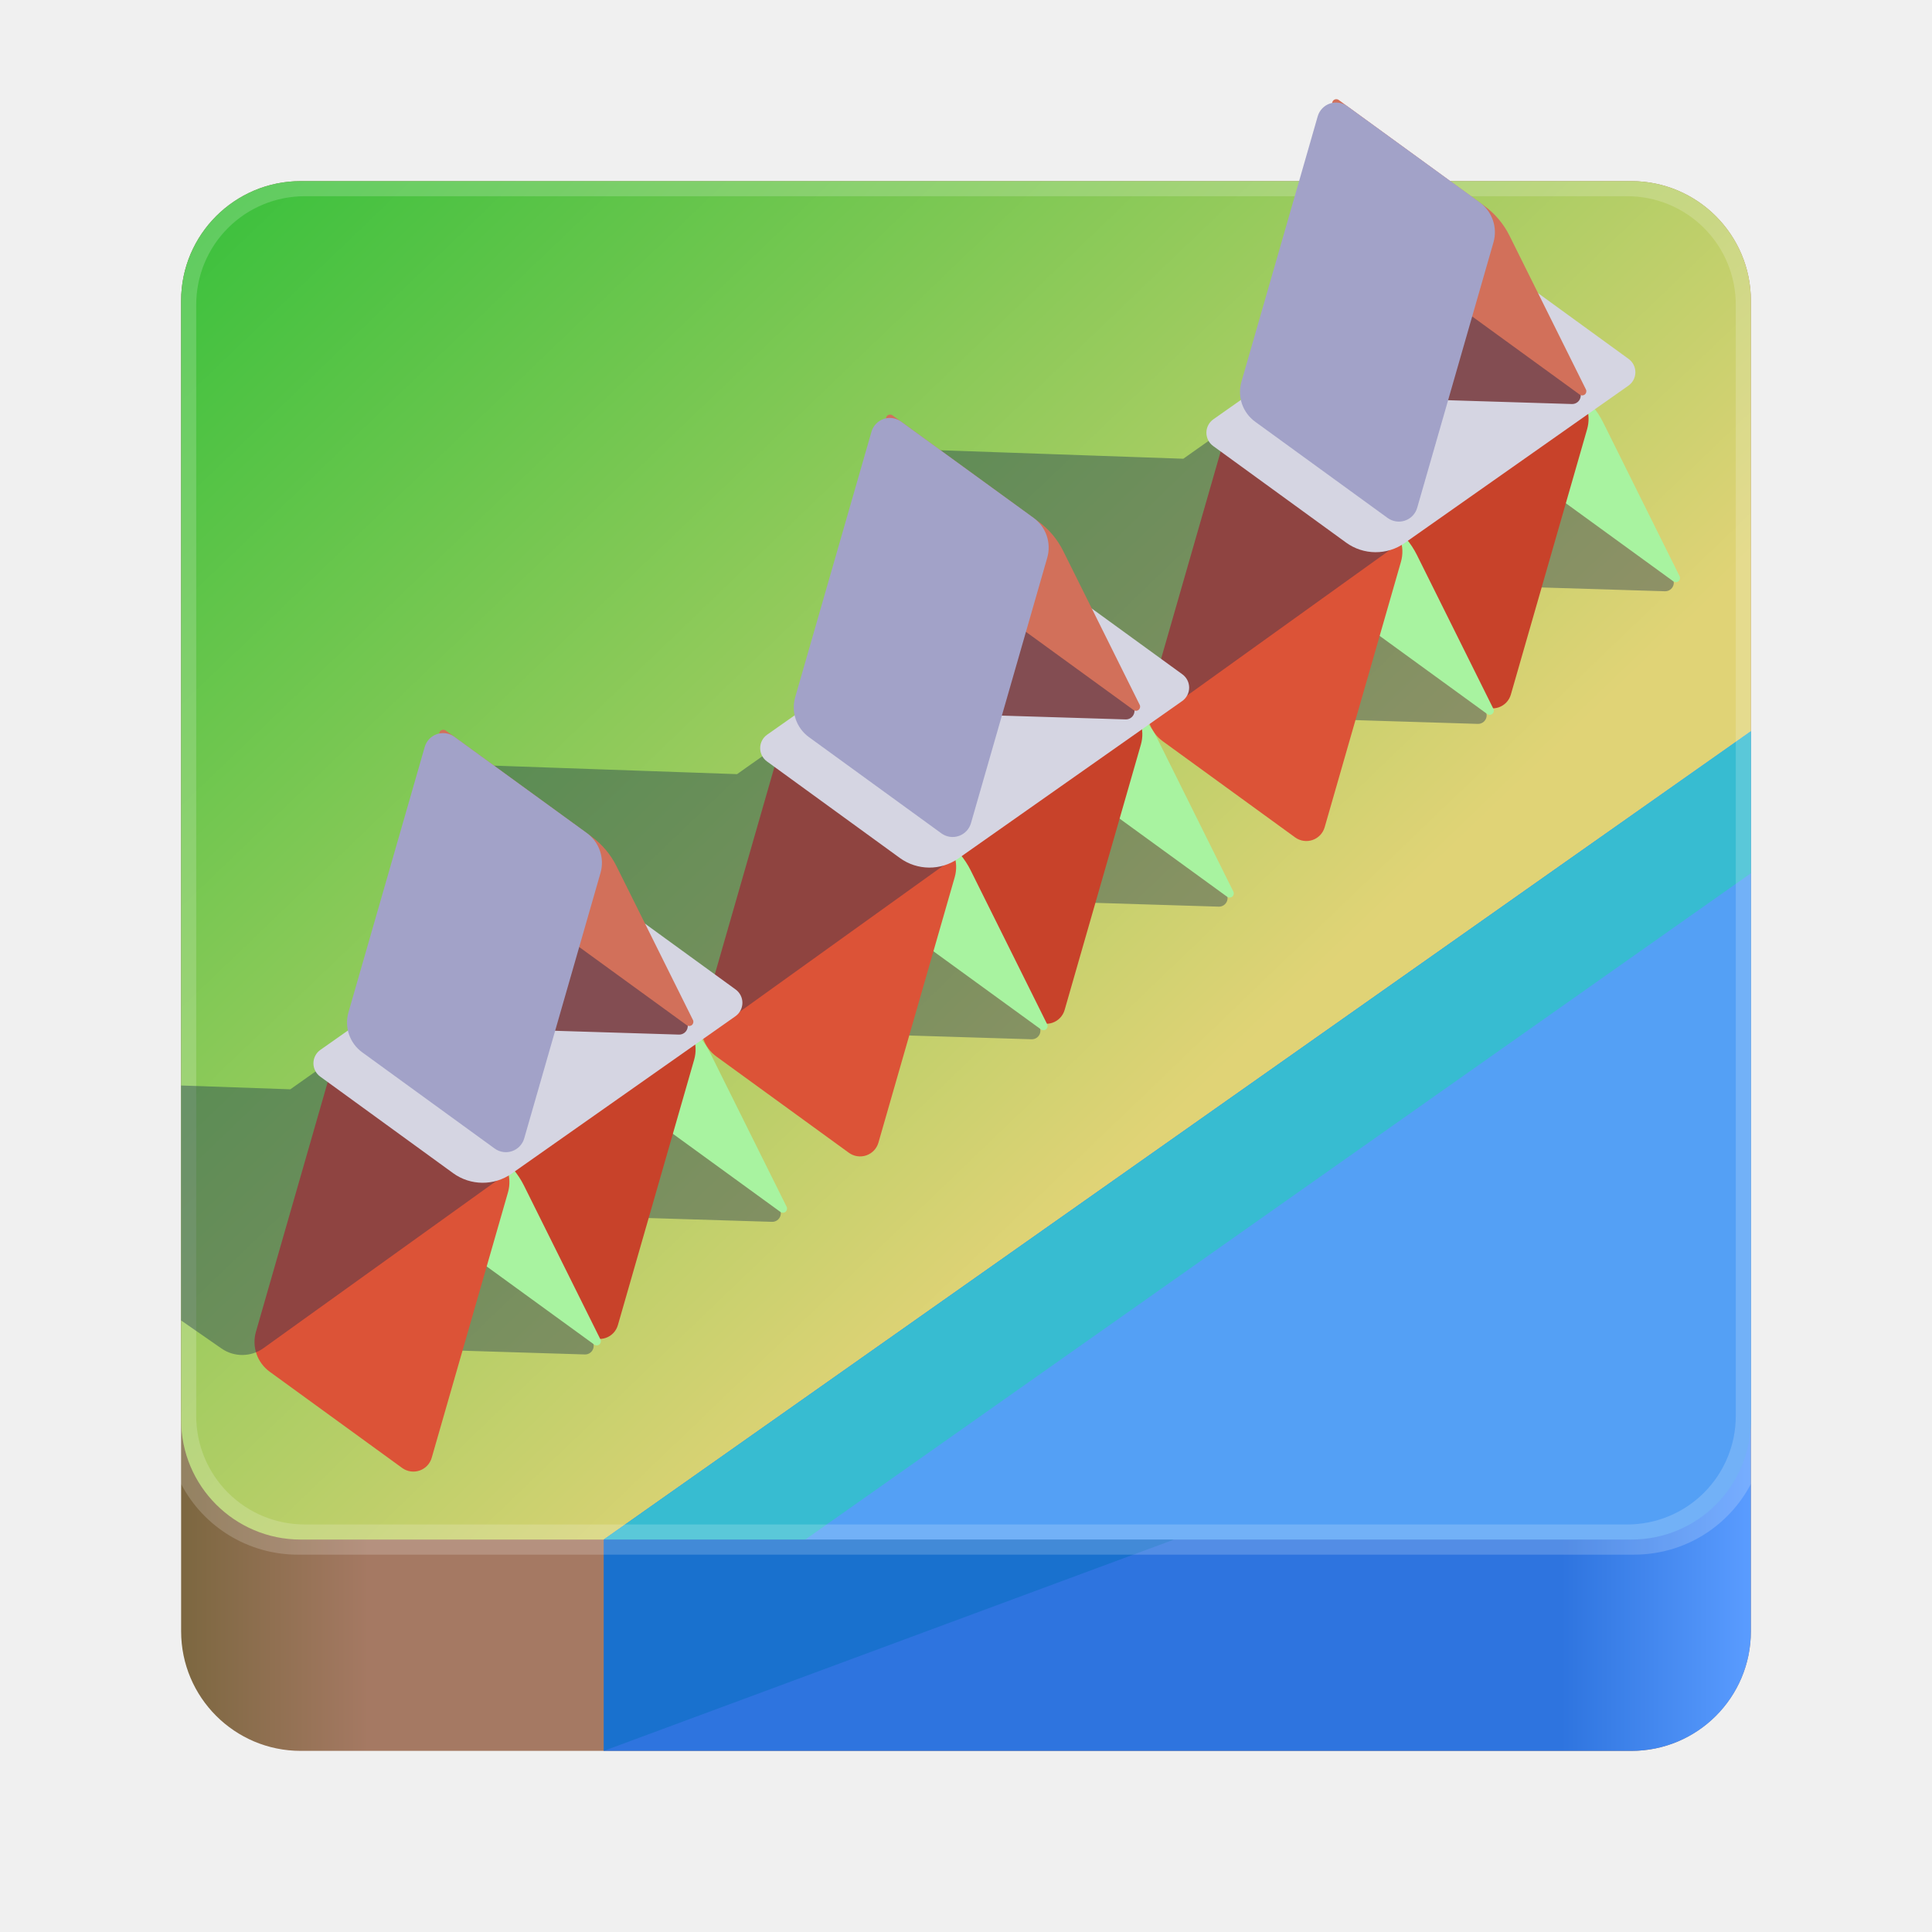
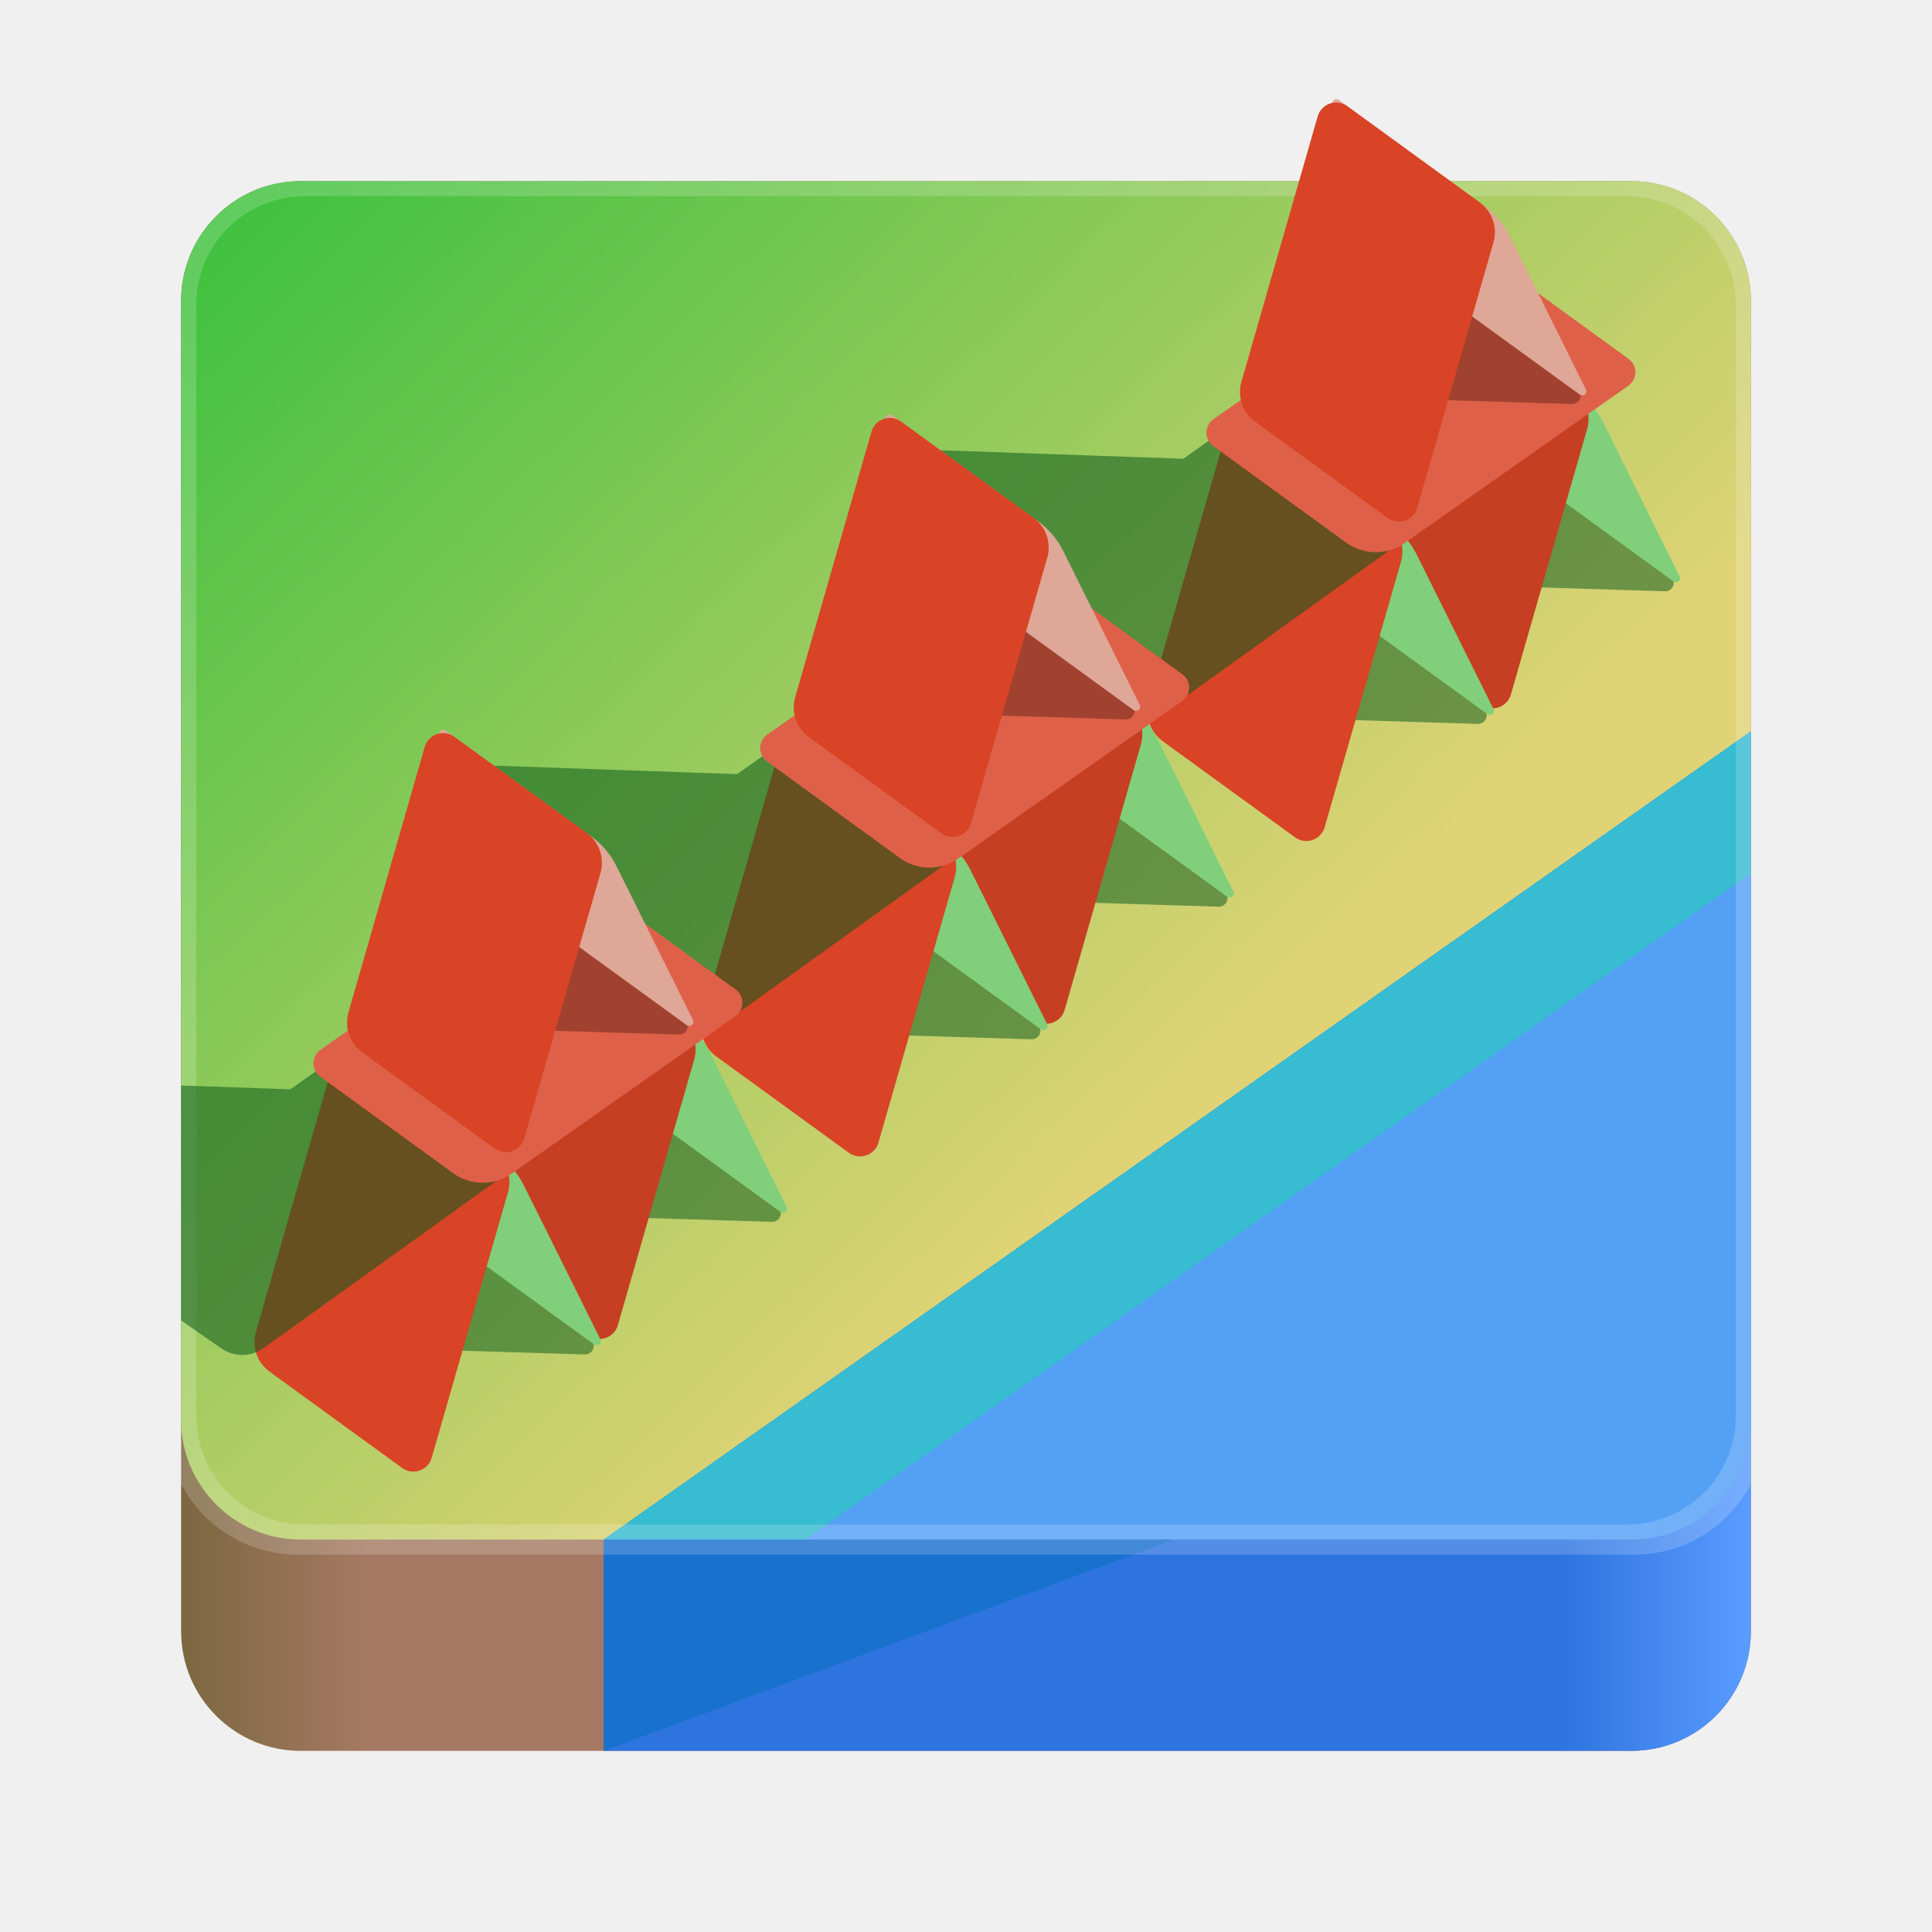
<svg xmlns="http://www.w3.org/2000/svg" xmlns:xlink="http://www.w3.org/1999/xlink" xml:space="preserve" viewBox="0 0 256 256">
  <defs>
    <linearGradient id="c">
      <stop style="stop-color:#7c6740;stop-opacity:1" offset="0" />
      <stop style="stop-color:#a57963;stop-opacity:1" offset="1" />
    </linearGradient>
-     <linearGradient id="b">
+     <linearGradient id="a">
      <stop style="stop-color:#2e74df;stop-opacity:1" offset="0" />
      <stop style="stop-color:#5a9cff;stop-opacity:1" offset="1" />
    </linearGradient>
-     <linearGradient id="a">
+     <linearGradient id="b">
      <stop style="stop-color:#3ec13e;stop-opacity:1" offset="0" />
      <stop style="stop-color:#e0d376;stop-opacity:1" offset="1" />
    </linearGradient>
-     <linearGradient xlink:href="#a" id="e" x1="1959.631" y1="28.631" x2="2080.109" y2="154.182" gradientUnits="userSpaceOnUse" />
-     <linearGradient xlink:href="#b" id="f" x1="2137.912" y1="219.565" x2="2163" y2="219.565" gradientUnits="userSpaceOnUse" />
-     <linearGradient xlink:href="#c" id="d" x1="1955" y1="216.152" x2="1979.886" y2="216.152" gradientUnits="userSpaceOnUse" />
+     <linearGradient xlink:href="#a" id="f" gradientUnits="userSpaceOnUse" x1="2137.912" y1="219.565" x2="2163" y2="219.565" gradientTransform="translate(532)" />
+     <linearGradient xlink:href="#b" id="e" gradientUnits="userSpaceOnUse" x1="1959.631" y1="28.631" x2="2080.109" y2="154.182" gradientTransform="translate(532)" />
+     <linearGradient xlink:href="#c" id="d" gradientUnits="userSpaceOnUse" x1="1955" y1="216.152" x2="1979.886" y2="216.152" gradientTransform="translate(532)" />
  </defs>
-   <g style="display:inline;fill:none;stroke:#dee4da;stroke-width:.5;stroke-dasharray:none;stroke-opacity:1" transform="translate(-1931)">
-     <rect ry="15.848" rx="15.848" y="24" x="1955" height="208" width="208" style="display:inline;opacity:1;fill:url(#d);fill-opacity:1;stroke:none;stroke-width:.99;stroke-linecap:butt;stroke-linejoin:miter;stroke-miterlimit:4;stroke-dasharray:none;stroke-dashoffset:0;stroke-opacity:1;marker:none;marker-start:none;marker-mid:none;marker-end:none;paint-order:normal;enable-background:new" />
-     <rect ry="15.848" rx="15.848" y="24" x="1955" height="180" width="208" style="display:inline;opacity:1;fill:url(#e);fill-opacity:1;stroke:none;stroke-width:.99;stroke-linecap:butt;stroke-linejoin:miter;stroke-miterlimit:4;stroke-dasharray:none;stroke-dashoffset:0;stroke-opacity:1;marker:none;marker-start:none;marker-mid:none;marker-end:none;paint-order:normal;enable-background:new" />
-     <path style="display:inline;opacity:1;fill:url(#f);fill-opacity:1;stroke:none;stroke-width:.99;stroke-linecap:butt;stroke-linejoin:miter;stroke-miterlimit:4;stroke-dasharray:none;stroke-dashoffset:0;stroke-opacity:1;marker:none;marker-start:none;marker-mid:none;marker-end:none;paint-order:normal;enable-background:new" d="M2163 96.895 2011 204v28h136.152c8.78 0 15.848-7.068 15.848-15.848z" />
-     <path style="display:inline;opacity:1;fill:#54a0f5;fill-opacity:1;stroke:none;stroke-width:.99;stroke-linecap:butt;stroke-linejoin:miter;stroke-miterlimit:4;stroke-dasharray:none;stroke-dashoffset:0;stroke-opacity:1;marker:none;marker-start:none;marker-mid:none;marker-end:none;paint-order:normal;enable-background:new" d="M2163 96.895 2011 204h136.152c8.78 0 15.848-7.068 15.848-15.848z" />
-     <path style="opacity:1;fill:#00f090;fill-opacity:.345;stroke:none;paint-order:markers stroke fill" d="M2011 204h26.706L2163 115.711V96.895Z" stroke="none" />
-     <path style="opacity:1;fill:#006eb8;fill-opacity:.456;stroke:none;paint-order:markers stroke fill" d="M2011 204v28l75.556-28z" stroke="none" />
-     <path style="opacity:1;fill:#fff;fill-opacity:.176;stroke:none;paint-order:markers stroke fill" d="M1970.848 24A15.813 15.813 0 0 0 1955 39.848v156.79a17.447 17.447 0 0 0 15.494 9.362h177.012c6.75 0 12.574-3.79 15.494-9.361V39.848c0-8.78-7.068-15.848-15.848-15.848Zm.558 2h175.188A14.374 14.374 0 0 1 2161 40.406v147.188A14.374 14.374 0 0 1 2146.594 202h-175.188A14.374 14.374 0 0 1 1957 187.594V40.406A14.374 14.374 0 0 1 1971.406 26Z" stroke="none" />
-     <g stroke="none">
-       <path style="opacity:1;fill:#162d50;fill-opacity:.389;stroke:none;paint-order:markers stroke fill" d="m2044.213 134.667 22.798.702a1.136 1.136 108.736 0 0 .697-2.057l-15.993-11.496z" transform="translate(59.81 -39.45)" />
-       <path style="opacity:1;fill:#162d50;fill-opacity:.389;stroke:none;paint-order:markers stroke fill" d="m2044.213 134.667 22.798.702a1.136 1.136 108.736 0 0 .697-2.057l-15.993-11.496z" transform="translate(84.606 -57.024)" />
-       <path style="opacity:1;fill:#a8f3a0;fill-opacity:1;stroke:none;paint-order:markers stroke fill" d="m2049.224 53.155 19.31 14.047a10.778 10.778 49.8 0 1 3.31 3.918l10.135 20.387a.55.55 139.784 0 1-.817.69l-19.283-14.01a10.767 10.767 49.78 0 1-3.312-3.917l-10.158-20.426a.55.55 139.796 0 1 .815-.689z" transform="translate(71.574 -15.16)" />
-       <path style="opacity:1;fill:#c8422a;fill-opacity:1;stroke:none;paint-order:markers stroke fill" d="m2036.332 90.497 10.108-35.174a2.529 2.529 161.017 0 1 3.916-1.347l17.554 12.754a4.875 4.875 71.017 0 1 1.82 5.29l-10.108 35.174a2.529 2.529 161.017 0 1-3.916 1.348l-17.554-12.754a4.875 4.875 71.017 0 1-1.82-5.291z" transform="translate(71.574 -15.16)" />
-       <path style="opacity:1;fill:#a8f3a0;fill-opacity:1;stroke:none;paint-order:markers stroke fill" d="m2049.224 53.155 19.31 14.047a10.778 10.778 49.8 0 1 3.31 3.918l10.135 20.387a.55.55 139.784 0 1-.817.69l-19.283-14.01a10.767 10.767 49.78 0 1-3.312-3.917l-10.158-20.426a.55.55 139.796 0 1 .815-.689z" transform="translate(46.904 2.417)" />
-       <path style="opacity:1;fill:#dc5337;fill-opacity:1;stroke:none;paint-order:markers stroke fill" d="m2036.332 90.497 10.108-35.174a2.529 2.529 161.017 0 1 3.916-1.347l17.554 12.754a4.875 4.875 71.017 0 1 1.82 5.29l-10.108 35.174a2.529 2.529 161.017 0 1-3.916 1.348l-17.554-12.754a4.875 4.875 71.017 0 1-1.82-5.291z" transform="translate(46.904 2.417)" />
-       <path style="opacity:1;fill:#162d50;fill-opacity:.389;stroke:none;paint-order:markers stroke fill" d="m2056.263 112.504-31.162 22.374a4.816 4.816 179.545 0 1-5.556.044l-16.938-11.76a2.53 2.53 88.816 0 1-.085-4.094l1.928-1.46-16.097-15.818a1.509 1.509 113.25 0 1 1.11-2.584l39.204 1.371 3.843-2.718z" transform="translate(59.128 -39.791)" />
-       <path style="opacity:1;fill:#d5d5e2;fill-opacity:1;stroke:none;paint-order:markers stroke fill" d="m2032.59 99.009 17.609 12.794a6.673 6.673.441 0 0 7.76.06l29.65-20.852a2.178 2.178 90.441 0 0 .026-3.544l-17.61-12.794a6.673 6.673.441 0 0-7.76-.06l-29.649 20.852a2.178 2.178 90.441 0 0-.027 3.544z" transform="translate(59.163 -39.908)" />
-       <path style="opacity:1;fill:#500;fill-opacity:.637;stroke:none;paint-order:markers stroke fill" d="m2044.213 134.667 22.798.702a1.136 1.136 108.736 0 0 .697-2.057l-15.993-11.496z" transform="translate(72.275 -81.833)" />
-       <path style="opacity:1;fill:#d2705a;fill-opacity:1;stroke:none;paint-order:markers stroke fill" d="m2049.224 53.155 19.31 14.047a10.778 10.778 49.8 0 1 3.31 3.918l10.135 20.387a.55.55 139.784 0 1-.817.69l-19.283-14.01a10.767 10.767 49.78 0 1-3.312-3.917l-10.158-20.426a.55.55 139.796 0 1 .815-.689z" transform="translate(59.163 -39.908)" />
-       <path style="opacity:1;fill:#a2a2c8;fill-opacity:1;stroke:none;paint-order:markers stroke fill" d="m2036.332 90.497 10.108-35.174a2.529 2.529 161.017 0 1 3.916-1.347l17.554 12.754a4.875 4.875 71.017 0 1 1.82 5.29l-10.108 35.174a2.529 2.529 161.017 0 1-3.916 1.348l-17.554-12.754a4.875 4.875 71.017 0 1-1.82-5.291z" transform="translate(59.163 -39.908)" />
-     </g>
-     <g stroke="none">
-       <path style="opacity:1;fill:#162d50;fill-opacity:.385;stroke:none;paint-order:markers stroke fill" d="m2044.213 134.667 22.798.702a1.136 1.136 108.736 0 0 .697-2.057l-15.993-11.496z" transform="translate(.681 2.34)" />
-       <path style="opacity:1;fill:#162d50;fill-opacity:.385;stroke:none;paint-order:markers stroke fill" d="m2044.213 134.667 22.798.702a1.136 1.136 108.736 0 0 .697-2.057l-15.993-11.496z" transform="translate(25.477 -15.233)" />
-       <path style="opacity:1;fill:#a8f3a0;fill-opacity:1;stroke:none;paint-order:markers stroke fill" d="m2049.224 53.155 19.31 14.047a10.778 10.778 49.8 0 1 3.31 3.918l10.135 20.387a.55.55 139.784 0 1-.817.69l-19.283-14.01a10.767 10.767 49.78 0 1-3.312-3.917l-10.158-20.426a.55.55 139.796 0 1 .815-.689z" transform="translate(12.446 26.631)" />
-       <path style="opacity:1;fill:#c8422a;fill-opacity:1;stroke:none;paint-order:markers stroke fill" d="m2036.332 90.497 10.108-35.174a2.529 2.529 161.017 0 1 3.916-1.347l17.554 12.754a4.875 4.875 71.017 0 1 1.82 5.29l-10.108 35.174a2.529 2.529 161.017 0 1-3.916 1.348l-17.554-12.754a4.875 4.875 71.017 0 1-1.82-5.291z" transform="translate(12.446 26.631)" />
-       <path style="opacity:1;fill:#a8f3a0;fill-opacity:1;stroke:none;paint-order:markers stroke fill" d="m2049.224 53.155 19.31 14.047a10.778 10.778 49.8 0 1 3.31 3.918l10.135 20.387a.55.55 139.784 0 1-.817.69l-19.283-14.01a10.767 10.767 49.78 0 1-3.312-3.917l-10.158-20.426a.55.55 139.796 0 1 .815-.689z" transform="translate(-12.224 44.208)" />
-       <path style="opacity:1;fill:#dc5337;fill-opacity:1;stroke:none;paint-order:markers stroke fill" d="m2036.332 90.497 10.108-35.174a2.529 2.529 161.017 0 1 3.916-1.347l17.554 12.754a4.875 4.875 71.017 0 1 1.82 5.29l-10.108 35.174a2.529 2.529 161.017 0 1-3.916 1.348l-17.554-12.754a4.875 4.875 71.017 0 1-1.82-5.291z" transform="translate(-12.224 44.208)" />
-       <path style="opacity:1;fill:#162d50;fill-opacity:.385;stroke:none;paint-order:markers stroke fill" d="m2056.263 112.504-31.162 22.374a4.816 4.816 179.545 0 1-5.556.044l-16.938-11.76a2.53 2.53 88.816 0 1-.085-4.094l1.928-1.46-16.097-15.818a1.509 1.509 113.25 0 1 1.11-2.584l39.204 1.371 3.843-2.718z" transform="translate(0 2)" />
-       <path style="opacity:1;fill:#d5d5e2;fill-opacity:1;stroke:none;paint-order:markers stroke fill" d="m2032.59 99.009 17.609 12.794a6.673 6.673.441 0 0 7.76.06l29.65-20.852a2.178 2.178 90.441 0 0 .026-3.544l-17.61-12.794a6.673 6.673.441 0 0-7.76-.06l-29.649 20.852a2.178 2.178 90.441 0 0-.027 3.544z" transform="translate(.035 1.883)" />
-       <path style="opacity:1;fill:#500;fill-opacity:.637;stroke:none;paint-order:markers stroke fill" d="m2044.213 134.667 22.798.702a1.136 1.136 108.736 0 0 .697-2.057l-15.993-11.496z" transform="translate(13.147 -40.042)" />
-       <path style="opacity:1;fill:#d2705a;fill-opacity:1;stroke:none;paint-order:markers stroke fill" d="m2049.224 53.155 19.31 14.047a10.778 10.778 49.8 0 1 3.31 3.918l10.135 20.387a.55.55 139.784 0 1-.817.69l-19.283-14.01a10.767 10.767 49.78 0 1-3.312-3.917l-10.158-20.426a.55.55 139.796 0 1 .815-.689z" transform="translate(.035 1.883)" />
-       <path style="opacity:1;fill:#a2a2c8;fill-opacity:1;stroke:none;paint-order:markers stroke fill" d="m2036.332 90.497 10.108-35.174a2.529 2.529 161.017 0 1 3.916-1.347l17.554 12.754a4.875 4.875 71.017 0 1 1.82 5.29l-10.108 35.174a2.529 2.529 161.017 0 1-3.916 1.348l-17.554-12.754a4.875 4.875 71.017 0 1-1.82-5.291z" transform="translate(.035 1.883)" />
-     </g>
-     <g stroke="none">
-       <path style="fill:#162d50;fill-opacity:.388;stroke:none;paint-order:markers stroke fill" d="m2044.213 134.667 22.798.702a1.136 1.136 108.736 0 0 .697-2.057l-15.993-11.496z" transform="translate(-58.513 44.103)" />
-       <path style="fill:#162d50;fill-opacity:.388;stroke:none;paint-order:markers stroke fill" d="m2044.213 134.667 22.798.702a1.136 1.136 108.736 0 0 .697-2.057l-15.993-11.496z" transform="translate(-33.717 26.53)" />
-       <path style="fill:#a8f3a0;fill-opacity:1;stroke:none;paint-order:markers stroke fill" d="m2049.224 53.155 19.31 14.047a10.778 10.778 49.8 0 1 3.31 3.918l10.135 20.387a.55.55 139.784 0 1-.817.69l-19.283-14.01a10.767 10.767 49.78 0 1-3.312-3.917l-10.158-20.426a.55.55 139.796 0 1 .815-.689z" transform="translate(-46.749 68.393)" />
-       <path style="fill:#c8422a;fill-opacity:1;stroke:none;paint-order:markers stroke fill" d="m2036.332 90.497 10.108-35.174a2.529 2.529 161.017 0 1 3.916-1.347l17.554 12.754a4.875 4.875 71.017 0 1 1.82 5.29l-10.108 35.174a2.529 2.529 161.017 0 1-3.916 1.348l-17.554-12.754a4.875 4.875 71.017 0 1-1.82-5.291z" transform="translate(-46.749 68.393)" />
-       <path style="fill:#a8f3a0;fill-opacity:1;stroke:none;paint-order:markers stroke fill" d="m2049.224 53.155 19.31 14.047a10.778 10.778 49.8 0 1 3.31 3.918l10.135 20.387a.55.55 139.784 0 1-.817.69l-19.283-14.01a10.767 10.767 49.78 0 1-3.312-3.917l-10.158-20.426a.55.55 139.796 0 1 .815-.689z" transform="translate(-71.419 85.97)" />
-       <path style="fill:#dc5337;fill-opacity:1;stroke:none;paint-order:markers stroke fill" d="m2036.332 90.497 10.108-35.174a2.529 2.529 161.017 0 1 3.916-1.347l17.554 12.754a4.875 4.875 71.017 0 1 1.82 5.29l-10.108 35.174a2.529 2.529 161.017 0 1-3.916 1.348l-17.554-12.754a4.875 4.875 71.017 0 1-1.82-5.291z" transform="translate(-71.419 85.97)" />
-       <path style="fill:#162d50;fill-opacity:.388;stroke:none;paint-order:markers stroke fill" d="m2032.51 97.859-3.843 2.718-14.472-.505v31.134l5.351 3.715a4.816 4.816 0 0 0 5.555-.043l31.162-22.375z" transform="translate(-59.195 43.762)" />
-       <path style="fill:#d5d5e2;fill-opacity:1;stroke:none;paint-order:markers stroke fill" d="m2032.59 99.009 17.609 12.794a6.673 6.673.441 0 0 7.76.06l29.65-20.852a2.178 2.178 90.441 0 0 .026-3.544l-17.61-12.794a6.673 6.673.441 0 0-7.76-.06l-29.649 20.852a2.178 2.178 90.441 0 0-.027 3.544z" transform="translate(-59.16 43.646)" />
-       <path style="fill:#500;fill-opacity:.637;stroke:none;paint-order:markers stroke fill" d="m2044.213 134.667 22.798.702a1.136 1.136 108.736 0 0 .697-2.057l-15.993-11.496z" transform="translate(-46.047 1.72)" />
-       <path style="fill:#d2705a;fill-opacity:1;stroke:none;paint-order:markers stroke fill" d="m2049.224 53.155 19.31 14.047a10.778 10.778 49.8 0 1 3.31 3.918l10.135 20.387a.55.55 139.784 0 1-.817.69l-19.283-14.01a10.767 10.767 49.78 0 1-3.312-3.917l-10.158-20.426a.55.55 139.796 0 1 .815-.689z" transform="translate(-59.16 43.646)" />
-       <path style="fill:#a2a2c8;fill-opacity:1;stroke:none;paint-order:markers stroke fill" d="m2036.332 90.497 10.108-35.174a2.529 2.529 161.017 0 1 3.916-1.347l17.554 12.754a4.875 4.875 71.017 0 1 1.82 5.29l-10.108 35.174a2.529 2.529 161.017 0 1-3.916 1.348l-17.554-12.754a4.875 4.875 71.017 0 1-1.82-5.291z" transform="translate(-59.16 43.646)" />
-     </g>
+   <g style="display:inline;fill:none;stroke:#dee4da;stroke-width:.5;stroke-dasharray:none;stroke-opacity:1" transform="translate(-2463)">
+     <rect ry="15.848" rx="15.848" y="24" x="2487" height="208" width="208" style="display:inline;opacity:1;fill:url(#d);fill-opacity:1;stroke:none;stroke-width:.99;stroke-linecap:butt;stroke-linejoin:miter;stroke-miterlimit:4;stroke-dasharray:none;stroke-dashoffset:0;stroke-opacity:1;marker:none;marker-start:none;marker-mid:none;marker-end:none;paint-order:normal;enable-background:new" />
+     <rect ry="15.848" rx="15.848" y="24" x="2487" height="180" width="208" style="display:inline;opacity:1;fill:url(#e);fill-opacity:1;stroke:none;stroke-width:.99;stroke-linecap:butt;stroke-linejoin:miter;stroke-miterlimit:4;stroke-dasharray:none;stroke-dashoffset:0;stroke-opacity:1;marker:none;marker-start:none;marker-mid:none;marker-end:none;paint-order:normal;enable-background:new" />
+     <path style="display:inline;opacity:1;fill:url(#f);fill-opacity:1;stroke:none;stroke-width:.99;stroke-linecap:butt;stroke-linejoin:miter;stroke-miterlimit:4;stroke-dasharray:none;stroke-dashoffset:0;stroke-opacity:1;marker:none;marker-start:none;marker-mid:none;marker-end:none;paint-order:normal;enable-background:new" d="M2695 96.895 2543 204v28h136.152c8.78 0 15.848-7.068 15.848-15.848z" />
+     <path style="display:inline;opacity:1;fill:#54a0f5;fill-opacity:1;stroke:none;stroke-width:.99;stroke-linecap:butt;stroke-linejoin:miter;stroke-miterlimit:4;stroke-dasharray:none;stroke-dashoffset:0;stroke-opacity:1;marker:none;marker-start:none;marker-mid:none;marker-end:none;paint-order:normal;enable-background:new" d="M2695 96.895 2543 204h136.152c8.78 0 15.848-7.068 15.848-15.848z" />
+     <path style="opacity:1;fill:#00f090;fill-opacity:.345;stroke:none;paint-order:markers stroke fill" d="M2543 204h26.706L2695 115.711V96.895Z" stroke="none" />
+     <path style="opacity:1;fill:#006eb8;fill-opacity:.456;stroke:none;paint-order:markers stroke fill" d="M2543 204v28l75.556-28z" stroke="none" />
+     <path style="opacity:1;fill:#fff;fill-opacity:.176;stroke:none;paint-order:markers stroke fill" d="M2502.848 24A15.813 15.813 0 0 0 2487 39.848v156.79a17.447 17.447 0 0 0 15.494 9.362h177.012c6.75 0 12.574-3.79 15.494-9.361V39.848c0-8.78-7.068-15.848-15.848-15.848Zm.558 2h175.188A14.374 14.374 0 0 1 2693 40.406v147.188A14.374 14.374 0 0 1 2678.594 202h-175.188A14.374 14.374 0 0 1 2489 187.594V40.406A14.374 14.374 0 0 1 2503.406 26Z" stroke="none" />
+     <path style="fill:#0c5a1e;fill-opacity:.525;stroke:none;paint-order:markers stroke fill" d="m2044.213 134.667 22.798.702a1.136 1.136 108.736 0 0 .697-2.057l-15.993-11.496z" transform="translate(591.81 -39.45)" stroke="none" />
+     <path style="fill:#0c5a1e;fill-opacity:.525;stroke:none;paint-order:markers stroke fill" d="m2044.213 134.667 22.798.702a1.136 1.136 108.736 0 0 .697-2.057l-15.993-11.496z" transform="translate(616.606 -57.024)" stroke="none" />
+     <path style="fill:#81cf7a;fill-opacity:1;stroke:none;paint-order:markers stroke fill" d="m2049.224 53.155 19.31 14.047a10.778 10.778 49.8 0 1 3.31 3.918l10.135 20.387a.55.55 139.784 0 1-.817.69l-19.283-14.01a10.767 10.767 49.78 0 1-3.312-3.917l-10.158-20.426a.55.55 139.796 0 1 .815-.689z" transform="translate(603.574 -15.16)" stroke="none" />
+     <path style="fill:#c63f22;fill-opacity:1;stroke:none;paint-order:markers stroke fill" d="m2036.332 90.497 10.108-35.174a2.529 2.529 161.017 0 1 3.916-1.347l17.554 12.754a4.875 4.875 71.017 0 1 1.82 5.29l-10.108 35.174a2.529 2.529 161.017 0 1-3.916 1.348l-17.554-12.754a4.875 4.875 71.017 0 1-1.82-5.291z" transform="translate(603.574 -15.16)" stroke="none" />
+     <path style="fill:#81cf7a;fill-opacity:1;stroke:none;paint-order:markers stroke fill" d="m2049.224 53.155 19.31 14.047a10.778 10.778 49.8 0 1 3.31 3.918l10.135 20.387a.55.55 139.784 0 1-.817.69l-19.283-14.01a10.767 10.767 49.78 0 1-3.312-3.917l-10.158-20.426a.55.55 139.796 0 1 .815-.689z" transform="translate(578.904 2.417)" stroke="none" />
+     <path style="fill:#d84425;fill-opacity:1;stroke:none;paint-order:markers stroke fill" d="m2036.332 90.497 10.108-35.174a2.529 2.529 161.017 0 1 3.916-1.347l17.554 12.754a4.875 4.875 71.017 0 1 1.82 5.29l-10.108 35.174a2.529 2.529 161.017 0 1-3.916 1.348l-17.554-12.754a4.875 4.875 71.017 0 1-1.82-5.291z" transform="translate(578.904 2.417)" stroke="none" />
+     <path style="fill:#0b5b1b;fill-opacity:.556;stroke:none;paint-order:markers stroke fill" d="m2056.263 112.504-31.162 22.374a4.816 4.816 179.545 0 1-5.556.044l-16.938-11.76a2.53 2.53 88.816 0 1-.085-4.094l1.928-1.46-16.097-15.818a1.509 1.509 113.25 0 1 1.11-2.584l39.204 1.371 3.843-2.718z" transform="translate(591.128 -39.791)" stroke="none" />
+     <path style="fill:#df6048;fill-opacity:1;stroke:none;paint-order:markers stroke fill" d="m2032.59 99.009 17.609 12.794a6.673 6.673.441 0 0 7.76.06l29.65-20.852a2.178 2.178 90.441 0 0 .026-3.544l-17.61-12.794a6.673 6.673.441 0 0-7.76-.06l-29.649 20.852a2.178 2.178 90.441 0 0-.027 3.544z" transform="translate(591.163 -39.908)" stroke="none" />
+     <path style="fill:#652418;fill-opacity:.5;stroke:none;paint-order:markers stroke fill" d="m2044.213 134.667 22.798.702a1.136 1.136 108.736 0 0 .697-2.057l-15.993-11.496z" transform="translate(604.275 -81.833)" stroke="none" />
+     <path style="fill:#dfa797;fill-opacity:1;stroke:none;paint-order:markers stroke fill" d="m2049.224 53.155 19.31 14.047a10.778 10.778 49.8 0 1 3.31 3.918l10.135 20.387a.55.55 139.784 0 1-.817.69l-19.283-14.01a10.767 10.767 49.78 0 1-3.312-3.917l-10.158-20.426a.55.55 139.796 0 1 .815-.689z" transform="translate(591.163 -39.908)" stroke="none" />
+     <path style="fill:#d84425;fill-opacity:1;stroke:none;paint-order:markers stroke fill" d="m2036.332 90.497 10.108-35.174a2.529 2.529 161.017 0 1 3.916-1.347l17.554 12.754a4.875 4.875 71.017 0 1 1.82 5.29l-10.108 35.174a2.529 2.529 161.017 0 1-3.916 1.348l-17.554-12.754a4.875 4.875 71.017 0 1-1.82-5.291z" transform="translate(591.163 -39.908)" stroke="none" />
+     <path style="fill:#0c5a1e;fill-opacity:.525;stroke:none;paint-order:markers stroke fill" d="m2044.213 134.667 22.798.702a1.136 1.136 108.736 0 0 .697-2.057l-15.993-11.496z" transform="translate(532.681 2.34)" stroke="none" />
+     <path style="fill:#0c5a1e;fill-opacity:.525;stroke:none;paint-order:markers stroke fill" d="m2044.213 134.667 22.798.702a1.136 1.136 108.736 0 0 .697-2.057l-15.993-11.496z" transform="translate(557.477 -15.233)" stroke="none" />
+     <path style="fill:#81cf7a;fill-opacity:1;stroke:none;paint-order:markers stroke fill" d="m2049.224 53.155 19.31 14.047a10.778 10.778 49.8 0 1 3.31 3.918l10.135 20.387a.55.55 139.784 0 1-.817.69l-19.283-14.01a10.767 10.767 49.78 0 1-3.312-3.917l-10.158-20.426a.55.55 139.796 0 1 .815-.689z" transform="translate(544.446 26.631)" stroke="none" />
+     <path style="fill:#c63f22;fill-opacity:1;stroke:none;paint-order:markers stroke fill" d="m2036.332 90.497 10.108-35.174a2.529 2.529 161.017 0 1 3.916-1.347l17.554 12.754a4.875 4.875 71.017 0 1 1.82 5.29l-10.108 35.174a2.529 2.529 161.017 0 1-3.916 1.348l-17.554-12.754a4.875 4.875 71.017 0 1-1.82-5.291z" transform="translate(544.446 26.631)" stroke="none" />
+     <path style="fill:#81cf7a;fill-opacity:1;stroke:none;paint-order:markers stroke fill" d="m2049.224 53.155 19.31 14.047a10.778 10.778 49.8 0 1 3.31 3.918l10.135 20.387a.55.55 139.784 0 1-.817.69l-19.283-14.01a10.767 10.767 49.78 0 1-3.312-3.917l-10.158-20.426a.55.55 139.796 0 1 .815-.689z" transform="translate(519.776 44.208)" stroke="none" />
+     <path style="fill:#d84425;fill-opacity:1;stroke:none;paint-order:markers stroke fill" d="m2036.332 90.497 10.108-35.174a2.529 2.529 161.017 0 1 3.916-1.347l17.554 12.754a4.875 4.875 71.017 0 1 1.82 5.29l-10.108 35.174a2.529 2.529 161.017 0 1-3.916 1.348l-17.554-12.754a4.875 4.875 71.017 0 1-1.82-5.291z" transform="translate(519.776 44.208)" stroke="none" />
+     <path style="fill:#0b5b1b;fill-opacity:.556;stroke:none;paint-order:markers stroke fill" d="m2056.263 112.504-31.162 22.374a4.816 4.816 179.545 0 1-5.556.044l-16.938-11.76a2.53 2.53 88.816 0 1-.085-4.094l1.928-1.46-16.097-15.818a1.509 1.509 113.25 0 1 1.11-2.584l39.204 1.371 3.843-2.718z" transform="translate(532 2)" stroke="none" />
+     <path style="fill:#df6048;fill-opacity:1;stroke:none;paint-order:markers stroke fill" d="m2032.59 99.009 17.609 12.794a6.673 6.673.441 0 0 7.76.06l29.65-20.852a2.178 2.178 90.441 0 0 .026-3.544l-17.61-12.794a6.673 6.673.441 0 0-7.76-.06l-29.649 20.852a2.178 2.178 90.441 0 0-.027 3.544z" transform="translate(532.035 1.883)" stroke="none" />
+     <path style="fill:#652418;fill-opacity:.5;stroke:none;paint-order:markers stroke fill" d="m2044.213 134.667 22.798.702a1.136 1.136 108.736 0 0 .697-2.057l-15.993-11.496z" transform="translate(545.147 -40.042)" stroke="none" />
+     <path style="fill:#dfa797;fill-opacity:1;stroke:none;paint-order:markers stroke fill" d="m2049.224 53.155 19.31 14.047a10.778 10.778 49.8 0 1 3.31 3.918l10.135 20.387a.55.55 139.784 0 1-.817.69l-19.283-14.01a10.767 10.767 49.78 0 1-3.312-3.917l-10.158-20.426a.55.55 139.796 0 1 .815-.689z" transform="translate(532.035 1.883)" stroke="none" />
+     <path style="fill:#d84425;fill-opacity:1;stroke:none;paint-order:markers stroke fill" d="m2036.332 90.497 10.108-35.174a2.529 2.529 161.017 0 1 3.916-1.347l17.554 12.754a4.875 4.875 71.017 0 1 1.82 5.29l-10.108 35.174a2.529 2.529 161.017 0 1-3.916 1.348l-17.554-12.754a4.875 4.875 71.017 0 1-1.82-5.291z" transform="translate(532.035 1.883)" stroke="none" />
+     <path style="fill:#0c5a1e;fill-opacity:.525;stroke:none;paint-order:markers stroke fill" d="m2044.213 134.667 22.798.702a1.136 1.136 108.736 0 0 .697-2.057l-15.993-11.496z" transform="translate(473.487 44.103)" stroke="none" />
+     <path style="fill:#0c5a1e;fill-opacity:.525;stroke:none;paint-order:markers stroke fill" d="m2044.213 134.667 22.798.702a1.136 1.136 108.736 0 0 .697-2.057l-15.993-11.496z" transform="translate(498.283 26.53)" stroke="none" />
+     <path style="fill:#81cf7a;fill-opacity:1;stroke:none;paint-order:markers stroke fill" d="m2049.224 53.155 19.31 14.047a10.778 10.778 49.8 0 1 3.31 3.918l10.135 20.387a.55.55 139.784 0 1-.817.69l-19.283-14.01a10.767 10.767 49.78 0 1-3.312-3.917l-10.158-20.426a.55.55 139.796 0 1 .815-.689z" transform="translate(485.251 68.393)" stroke="none" />
+     <path style="fill:#c63f22;fill-opacity:1;stroke:none;paint-order:markers stroke fill" d="m2036.332 90.497 10.108-35.174a2.529 2.529 161.017 0 1 3.916-1.347l17.554 12.754a4.875 4.875 71.017 0 1 1.82 5.29l-10.108 35.174a2.529 2.529 161.017 0 1-3.916 1.348l-17.554-12.754a4.875 4.875 71.017 0 1-1.82-5.291z" transform="translate(485.251 68.393)" stroke="none" />
+     <path style="fill:#81cf7a;fill-opacity:1;stroke:none;paint-order:markers stroke fill" d="m2049.224 53.155 19.31 14.047a10.778 10.778 49.8 0 1 3.31 3.918l10.135 20.387a.55.55 139.784 0 1-.817.69l-19.283-14.01a10.767 10.767 49.78 0 1-3.312-3.917l-10.158-20.426a.55.55 139.796 0 1 .815-.689z" transform="translate(460.581 85.97)" stroke="none" />
+     <path style="fill:#d84425;fill-opacity:1;stroke:none;paint-order:markers stroke fill" d="m2036.332 90.497 10.108-35.174a2.529 2.529 161.017 0 1 3.916-1.347l17.554 12.754a4.875 4.875 71.017 0 1 1.82 5.29l-10.108 35.174a2.529 2.529 161.017 0 1-3.916 1.348l-17.554-12.754a4.875 4.875 71.017 0 1-1.82-5.291z" transform="translate(460.581 85.97)" stroke="none" />
+     <path style="fill:#0b5b1b;fill-opacity:.556;stroke:none;paint-order:markers stroke fill" d="m2505.316 141.621-3.843 2.719-14.473-.506v31.135l5.352 3.715a4.816 4.816 0 0 0 5.554-.043l31.162-22.375z" stroke="none" />
+     <path style="fill:#df6048;fill-opacity:1;stroke:none;paint-order:markers stroke fill" d="m2032.59 99.009 17.609 12.794a6.673 6.673.441 0 0 7.76.06l29.65-20.852a2.178 2.178 90.441 0 0 .026-3.544l-17.61-12.794a6.673 6.673.441 0 0-7.76-.06l-29.649 20.852a2.178 2.178 90.441 0 0-.027 3.544z" transform="translate(472.84 43.646)" stroke="none" />
+     <path style="fill:#652418;fill-opacity:.5;stroke:none;paint-order:markers stroke fill" d="m2044.213 134.667 22.798.702a1.136 1.136 108.736 0 0 .697-2.057l-15.993-11.496z" transform="translate(485.953 1.72)" stroke="none" />
+     <path style="fill:#dfa797;fill-opacity:1;stroke:none;paint-order:markers stroke fill" d="m2049.224 53.155 19.31 14.047a10.778 10.778 49.8 0 1 3.31 3.918l10.135 20.387a.55.55 139.784 0 1-.817.69l-19.283-14.01a10.767 10.767 49.78 0 1-3.312-3.917l-10.158-20.426a.55.55 139.796 0 1 .815-.689z" transform="translate(472.84 43.646)" stroke="none" />
+     <path style="fill:#d84425;fill-opacity:1;stroke:none;paint-order:markers stroke fill" d="m2036.332 90.497 10.108-35.174a2.529 2.529 161.017 0 1 3.916-1.347l17.554 12.754a4.875 4.875 71.017 0 1 1.82 5.29l-10.108 35.174a2.529 2.529 161.017 0 1-3.916 1.348l-17.554-12.754a4.875 4.875 71.017 0 1-1.82-5.291z" transform="translate(472.84 43.646)" stroke="none" />
  </g>
</svg>
